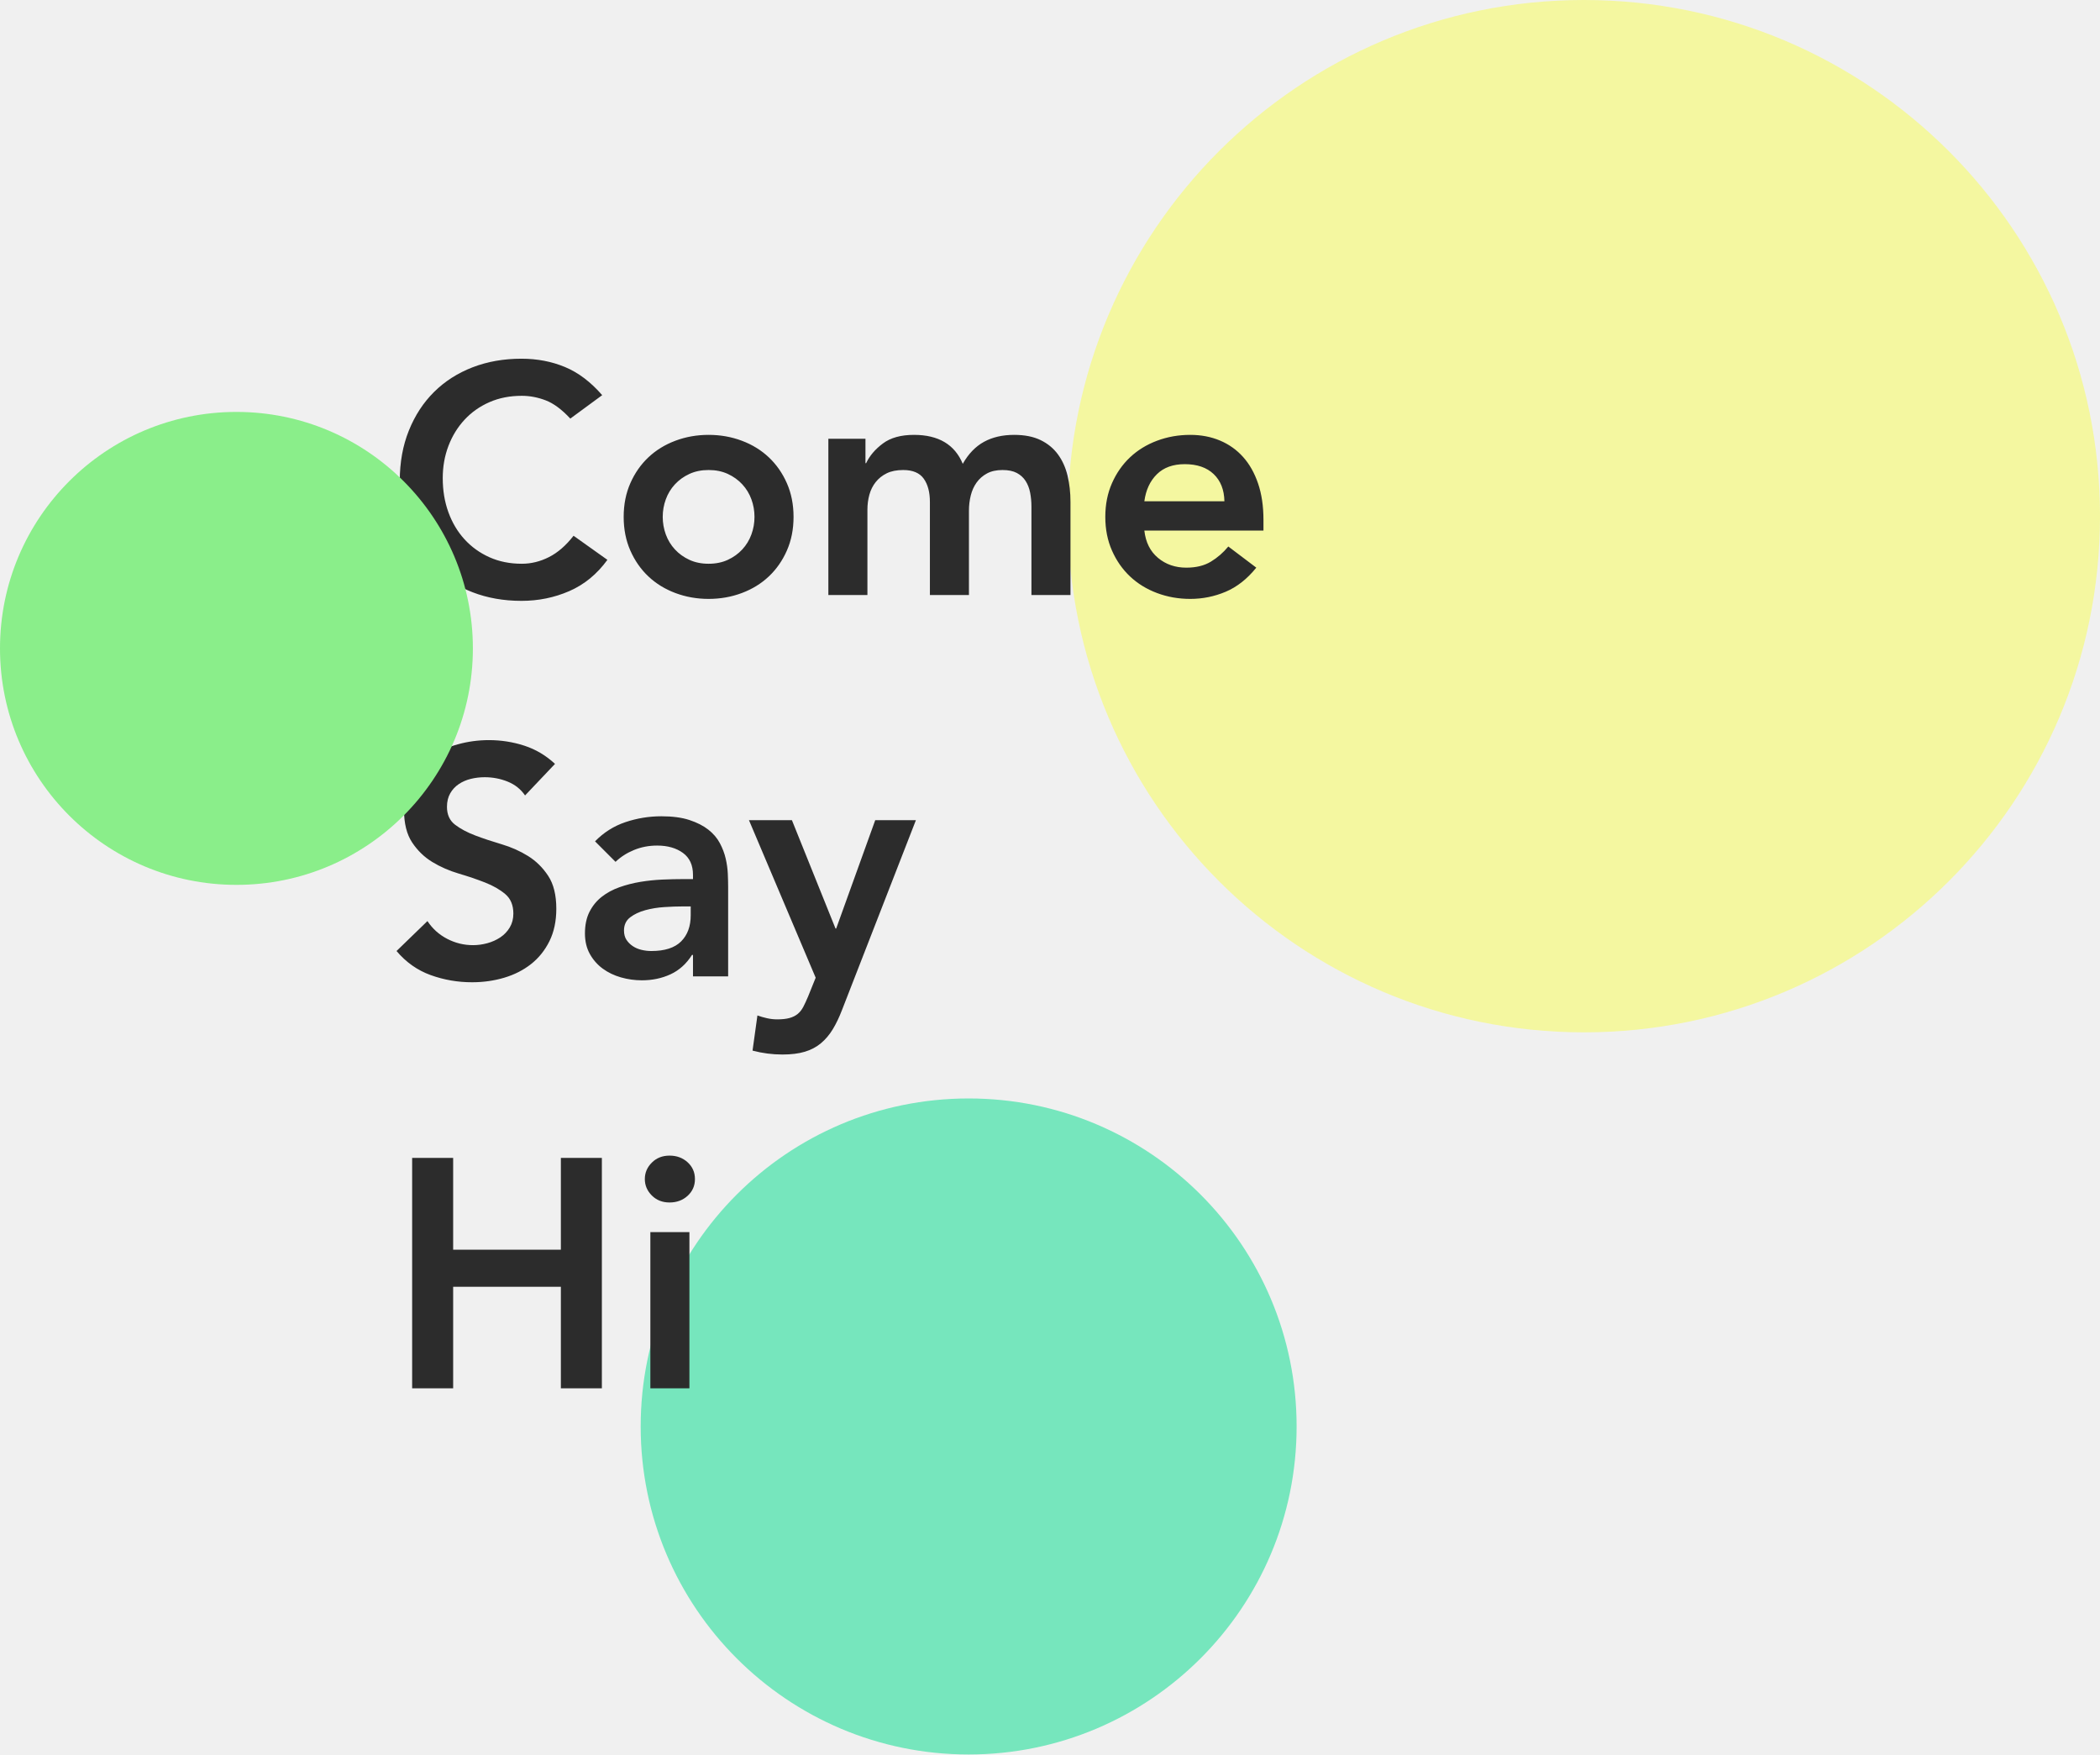
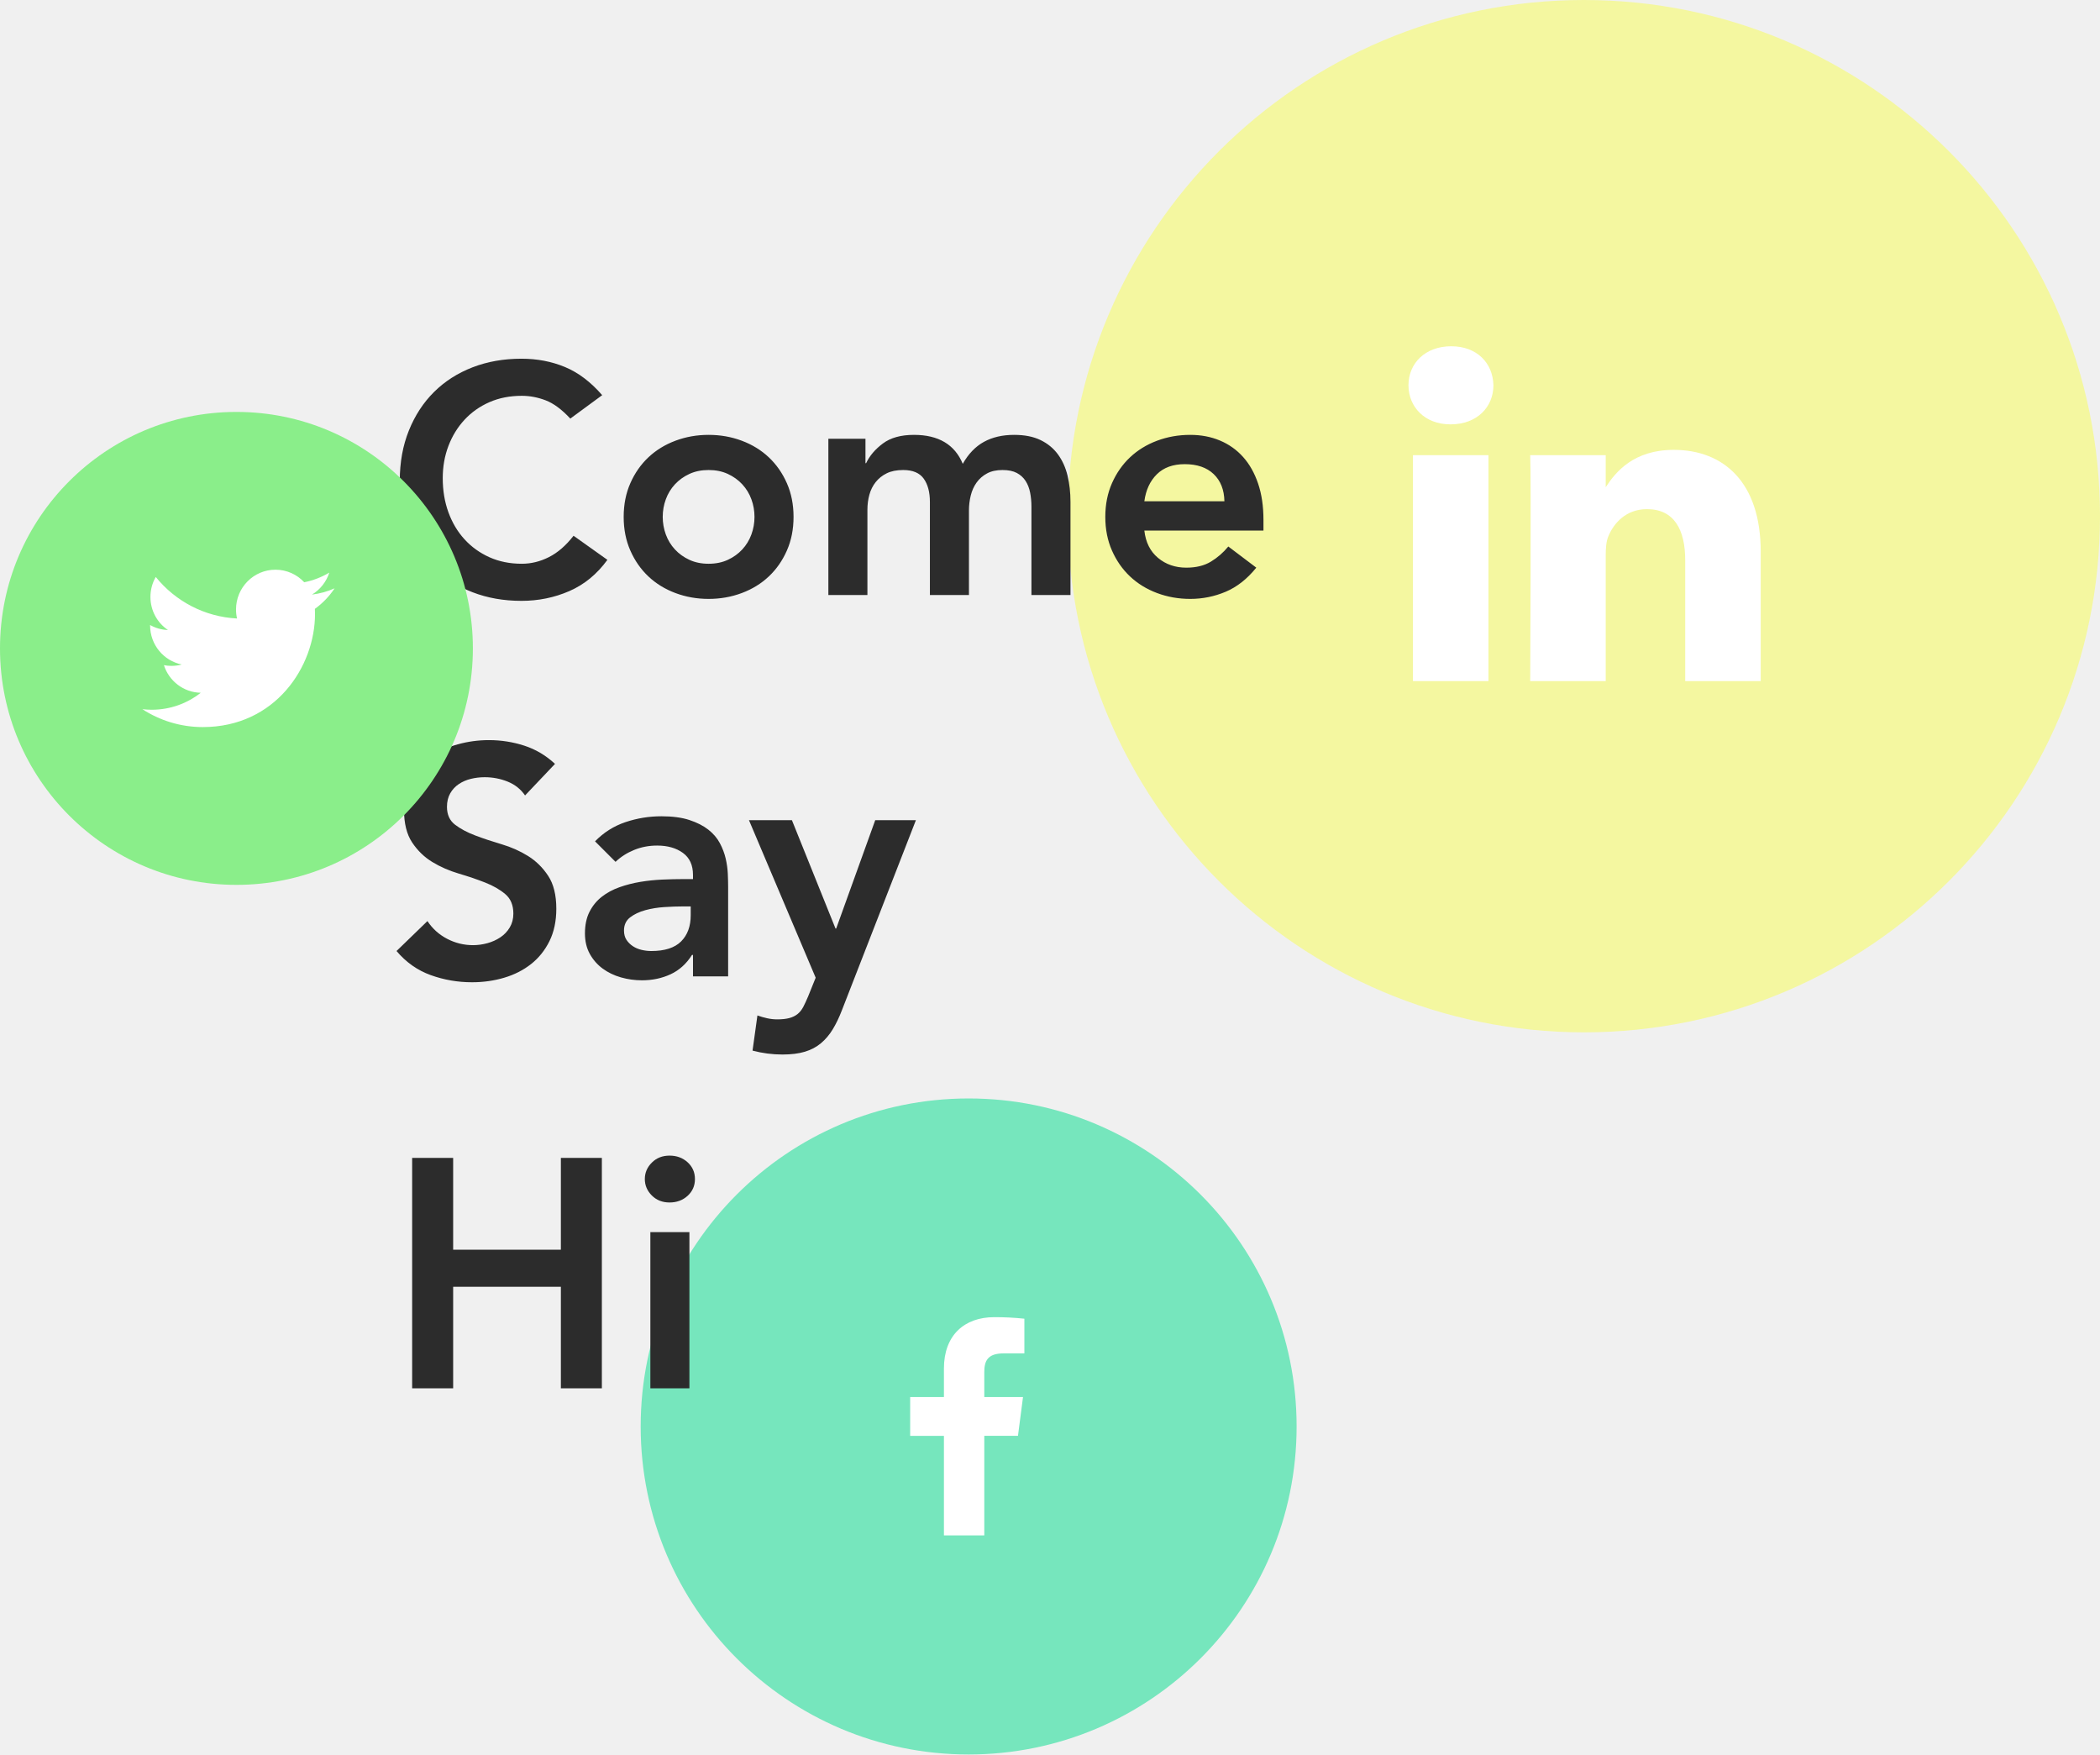
<svg xmlns="http://www.w3.org/2000/svg" width="413px" height="345px" viewBox="0 0 413 345" version="1.1">
  <defs />
  <g id="Page-1" stroke="none" stroke-width="1" fill="none" fill-rule="evenodd">
-     <g id="Desktop" transform="translate(-306, -133)">
-       <g id="Group" transform="translate(306, 133)">
-         <ellipse id="Oval-2" fill="#F4F7A0" cx="311.5" cy="101.5" rx="101.5" ry="101.5" />
-         <circle id="Oval" fill="#76E6BD" cx="190.5" cy="280.5" r="64.5" />
+     <g id="Desktop" transform="translate(-314, -109)">
+       <g id="Group" transform="translate(314, 109)">
+         <g id="Linkedin-Circle" transform="translate(210, 0)">
+           <ellipse id="Oval-2" fill="#F4F7A0" cx="101.5" cy="101.5" rx="101.5" ry="101.5" />
+           <g id="linkedin-logo" transform="translate(67, 68)" fill="#FFFFFF">
+             <g id="Capa_1">
+               <path d="M69.272,65.93 L54.424,65.93 L54.424,42.162 C54.424,36.191 52.277,32.117 46.903,32.117 C42.8,32.117 40.359,34.863 39.285,37.519 C38.893,38.469 38.792,39.79 38.792,41.12 L38.792,65.93 L23.94,65.93 C23.94,65.93 24.14,25.675 23.94,21.504 L38.791,21.504 L38.791,27.802 C38.761,27.849 38.722,27.899 38.693,27.945 L38.791,27.802 C40.764,24.779 44.288,20.461 52.175,20.461 C61.946,20.461 69.272,26.81 69.272,40.456 L69.272,65.93 Z M8.404,0.089 C3.323,0.089 0,3.404 0,7.763 C0,12.028 3.227,15.443 8.207,15.443 L8.306,15.443 C13.486,15.443 16.707,12.028 16.707,7.763 C16.609,3.404 13.486,0.089 8.404,0.089 L8.404,0.089 Z M0.882,65.93 L15.729,65.93 L15.729,21.504 L0.882,21.504 L0.882,65.93 L0.882,65.93 Z" id="LinkedIn" />
+             </g>
+           </g>
+         </g>
+         <g id="Facebook-Circle" transform="translate(126, 216)">
+           <circle id="Oval" fill="#76E6BD" cx="64.5" cy="64.5" r="64.5" />
+           <g id="FB" transform="translate(53, 43)" fill="#FFFFFF">
+             <g id="Shape">
+               <path d="M14.577,42.922 L14.577,23.343 L21.201,23.343 L22.192,15.713 L14.577,15.713 L14.577,10.843 C14.577,8.634 15.196,7.128 18.395,7.128 L22.461,7.128 L22.461,0.309 C20.49,0.101 18.51,0.001 16.528,0.008 C10.659,0.008 6.639,3.563 6.639,10.093 L6.639,15.721 L0,15.721 L0,23.351 L6.639,23.351 L6.639,42.922 L14.579,42.922 L14.577,42.922 Z" />
+             </g>
+           </g>
+         </g>
        <path d="M112.16,82.312 C110.496,80.52 108.885,79.325 107.328,78.728 C105.771,78.131 104.203,77.832 102.624,77.832 C100.277,77.832 98.155,78.248 96.256,79.08 C94.357,79.912 92.725,81.064 91.36,82.536 C89.995,84.008 88.939,85.725 88.192,87.688 C87.445,89.651 87.072,91.763 87.072,94.024 C87.072,96.456 87.445,98.696 88.192,100.744 C88.939,102.792 89.995,104.563 91.36,106.056 C92.725,107.549 94.357,108.723 96.256,109.576 C98.155,110.429 100.277,110.856 102.624,110.856 C104.459,110.856 106.24,110.419 107.968,109.544 C109.696,108.669 111.307,107.272 112.8,105.352 L119.456,110.088 C117.408,112.904 114.912,114.952 111.968,116.232 C109.024,117.512 105.888,118.152 102.56,118.152 C99.061,118.152 95.851,117.587 92.928,116.456 C90.005,115.325 87.488,113.725 85.376,111.656 C83.264,109.587 81.611,107.101 80.416,104.2 C79.221,101.299 78.624,98.077 78.624,94.536 C78.624,90.909 79.221,87.613 80.416,84.648 C81.611,81.683 83.264,79.155 85.376,77.064 C87.488,74.973 90.005,73.363 92.928,72.232 C95.851,71.101 99.061,70.536 102.56,70.536 C105.632,70.536 108.48,71.08 111.104,72.168 C113.728,73.256 116.171,75.101 118.432,77.704 L112.16,82.312 Z M122.656,101.64 C122.656,99.208 123.093,97 123.968,95.016 C124.843,93.032 126.027,91.336 127.52,89.928 C129.013,88.52 130.784,87.432 132.832,86.664 C134.88,85.896 137.056,85.512 139.36,85.512 C141.664,85.512 143.84,85.896 145.888,86.664 C147.936,87.432 149.707,88.52 151.2,89.928 C152.693,91.336 153.877,93.032 154.752,95.016 C155.627,97 156.064,99.208 156.064,101.64 C156.064,104.072 155.627,106.28 154.752,108.264 C153.877,110.248 152.693,111.944 151.2,113.352 C149.707,114.76 147.936,115.848 145.888,116.616 C143.84,117.384 141.664,117.768 139.36,117.768 C137.056,117.768 134.88,117.384 132.832,116.616 C130.784,115.848 129.013,114.76 127.52,113.352 C126.027,111.944 124.843,110.248 123.968,108.264 C123.093,106.28 122.656,104.072 122.656,101.64 L122.656,101.64 Z M130.336,101.64 C130.336,102.835 130.539,103.987 130.944,105.096 C131.349,106.205 131.947,107.187 132.736,108.04 C133.525,108.893 134.475,109.576 135.584,110.088 C136.693,110.6 137.952,110.856 139.36,110.856 C140.768,110.856 142.027,110.6 143.136,110.088 C144.245,109.576 145.195,108.893 145.984,108.04 C146.773,107.187 147.371,106.205 147.776,105.096 C148.181,103.987 148.384,102.835 148.384,101.64 C148.384,100.445 148.181,99.293 147.776,98.184 C147.371,97.075 146.773,96.093 145.984,95.24 C145.195,94.387 144.245,93.704 143.136,93.192 C142.027,92.68 140.768,92.424 139.36,92.424 C137.952,92.424 136.693,92.68 135.584,93.192 C134.475,93.704 133.525,94.387 132.736,95.24 C131.947,96.093 131.349,97.075 130.944,98.184 C130.539,99.293 130.336,100.445 130.336,101.64 L130.336,101.64 Z M162.912,86.28 L170.208,86.28 L170.208,91.08 L170.336,91.08 C171.019,89.629 172.117,88.339 173.632,87.208 C175.147,86.077 177.184,85.512 179.744,85.512 C184.565,85.512 187.765,87.411 189.344,91.208 C190.453,89.245 191.84,87.805 193.504,86.888 C195.168,85.971 197.152,85.512 199.456,85.512 C201.504,85.512 203.232,85.853 204.64,86.536 C206.048,87.219 207.189,88.157 208.064,89.352 C208.939,90.547 209.568,91.944 209.952,93.544 C210.336,95.144 210.528,96.861 210.528,98.696 L210.528,117 L202.848,117 L202.848,99.592 C202.848,98.653 202.763,97.747 202.592,96.872 C202.421,95.997 202.123,95.229 201.696,94.568 C201.269,93.907 200.693,93.384 199.968,93 C199.243,92.616 198.304,92.424 197.152,92.424 C195.957,92.424 194.944,92.648 194.112,93.096 C193.28,93.544 192.597,94.141 192.064,94.888 C191.531,95.635 191.147,96.488 190.912,97.448 C190.677,98.408 190.56,99.379 190.56,100.36 L190.56,117 L182.88,117 L182.88,98.696 C182.88,96.776 182.475,95.251 181.664,94.12 C180.853,92.989 179.509,92.424 177.632,92.424 C176.352,92.424 175.275,92.637 174.4,93.064 C173.525,93.491 172.8,94.067 172.224,94.792 C171.648,95.517 171.232,96.349 170.976,97.288 C170.72,98.227 170.592,99.208 170.592,100.232 L170.592,117 L162.912,117 L162.912,86.28 Z M225.056,104.328 C225.312,106.632 226.208,108.424 227.744,109.704 C229.28,110.984 231.136,111.624 233.312,111.624 C235.232,111.624 236.843,111.229 238.144,110.44 C239.445,109.651 240.587,108.659 241.568,107.464 L247.072,111.624 C245.28,113.843 243.275,115.421 241.056,116.36 C238.837,117.299 236.512,117.768 234.08,117.768 C231.776,117.768 229.6,117.384 227.552,116.616 C225.504,115.848 223.733,114.76 222.24,113.352 C220.747,111.944 219.563,110.248 218.688,108.264 C217.813,106.28 217.376,104.072 217.376,101.64 C217.376,99.208 217.813,97 218.688,95.016 C219.563,93.032 220.747,91.336 222.24,89.928 C223.733,88.52 225.504,87.432 227.552,86.664 C229.6,85.896 231.776,85.512 234.08,85.512 C236.213,85.512 238.165,85.885 239.936,86.632 C241.707,87.379 243.221,88.456 244.48,89.864 C245.739,91.272 246.72,93.011 247.424,95.08 C248.128,97.149 248.48,99.528 248.48,102.216 L248.48,104.328 L225.056,104.328 Z M240.8,98.568 C240.757,96.307 240.053,94.525 238.688,93.224 C237.323,91.923 235.424,91.272 232.992,91.272 C230.688,91.272 228.864,91.933 227.52,93.256 C226.176,94.579 225.355,96.349 225.056,98.568 L240.8,98.568 Z" id="Come" fill="#2C2C2C" />
        <path d="M81.056,227.688 L89.12,227.688 L89.12,245.736 L110.304,245.736 L110.304,227.688 L118.368,227.688 L118.368,273 L110.304,273 L110.304,253.032 L89.12,253.032 L89.12,273 L81.056,273 L81.056,227.688 Z M127.904,242.28 L135.584,242.28 L135.584,273 L127.904,273 L127.904,242.28 Z M126.816,231.848 C126.816,230.611 127.275,229.533 128.192,228.616 C129.109,227.699 130.272,227.24 131.68,227.24 C133.088,227.24 134.272,227.677 135.232,228.552 C136.192,229.427 136.672,230.525 136.672,231.848 C136.672,233.171 136.192,234.269 135.232,235.144 C134.272,236.019 133.088,236.456 131.68,236.456 C130.272,236.456 129.109,235.997 128.192,235.08 C127.275,234.163 126.816,233.085 126.816,231.848 L126.816,231.848 Z" id="Hi" fill="#2C2C2C" />
        <path d="M103.264,156.416 C102.411,155.179 101.269,154.272 99.84,153.696 C98.411,153.12 96.907,152.832 95.328,152.832 C94.389,152.832 93.483,152.939 92.608,153.152 C91.733,153.365 90.944,153.707 90.24,154.176 C89.536,154.645 88.971,155.253 88.544,156 C88.117,156.747 87.904,157.632 87.904,158.656 C87.904,160.192 88.437,161.365 89.504,162.176 C90.571,162.987 91.893,163.691 93.472,164.288 C95.051,164.885 96.779,165.461 98.656,166.016 C100.533,166.571 102.261,167.339 103.84,168.32 C105.419,169.301 106.741,170.603 107.808,172.224 C108.875,173.845 109.408,176 109.408,178.688 C109.408,181.12 108.96,183.243 108.064,185.056 C107.168,186.869 105.963,188.373 104.448,189.568 C102.933,190.763 101.173,191.659 99.168,192.256 C97.163,192.853 95.051,193.152 92.832,193.152 C90.016,193.152 87.307,192.683 84.704,191.744 C82.101,190.805 79.861,189.227 77.984,187.008 L84.064,181.12 C85.045,182.613 86.336,183.776 87.936,184.608 C89.536,185.44 91.232,185.856 93.024,185.856 C93.963,185.856 94.901,185.728 95.84,185.472 C96.779,185.216 97.632,184.832 98.4,184.32 C99.168,183.808 99.787,183.157 100.256,182.368 C100.725,181.579 100.96,180.672 100.96,179.648 C100.96,177.984 100.427,176.704 99.36,175.808 C98.293,174.912 96.971,174.155 95.392,173.536 C93.813,172.917 92.085,172.331 90.208,171.776 C88.331,171.221 86.603,170.464 85.024,169.504 C83.445,168.544 82.123,167.264 81.056,165.664 C79.989,164.064 79.456,161.92 79.456,159.232 C79.456,156.885 79.936,154.859 80.896,153.152 C81.856,151.445 83.115,150.027 84.672,148.896 C86.229,147.765 88.011,146.923 90.016,146.368 C92.021,145.813 94.069,145.536 96.16,145.536 C98.549,145.536 100.864,145.899 103.104,146.624 C105.344,147.349 107.36,148.544 109.152,150.208 L103.264,156.416 Z M136.288,187.776 L136.096,187.776 C134.987,189.525 133.579,190.795 131.872,191.584 C130.165,192.373 128.288,192.768 126.24,192.768 C124.832,192.768 123.456,192.576 122.112,192.192 C120.768,191.808 119.573,191.232 118.528,190.464 C117.483,189.696 116.64,188.736 116,187.584 C115.36,186.432 115.04,185.088 115.04,183.552 C115.04,181.888 115.339,180.469 115.936,179.296 C116.533,178.123 117.333,177.141 118.336,176.352 C119.339,175.563 120.501,174.933 121.824,174.464 C123.147,173.995 124.523,173.643 125.952,173.408 C127.381,173.173 128.821,173.024 130.272,172.96 C131.723,172.896 133.088,172.864 134.368,172.864 L136.288,172.864 L136.288,172.032 C136.288,170.112 135.627,168.672 134.304,167.712 C132.981,166.752 131.296,166.272 129.248,166.272 C127.627,166.272 126.112,166.56 124.704,167.136 C123.296,167.712 122.08,168.491 121.056,169.472 L117.024,165.44 C118.731,163.691 120.725,162.432 123.008,161.664 C125.291,160.896 127.648,160.512 130.08,160.512 C132.256,160.512 134.091,160.757 135.584,161.248 C137.077,161.739 138.315,162.368 139.296,163.136 C140.277,163.904 141.035,164.789 141.568,165.792 C142.101,166.795 142.485,167.808 142.72,168.832 C142.955,169.856 143.093,170.848 143.136,171.808 C143.179,172.768 143.2,173.611 143.2,174.336 L143.2,192 L136.288,192 L136.288,187.776 Z M135.84,178.24 L134.24,178.24 C133.173,178.24 131.979,178.283 130.656,178.368 C129.333,178.453 128.085,178.656 126.912,178.976 C125.739,179.296 124.747,179.765 123.936,180.384 C123.125,181.003 122.72,181.867 122.72,182.976 C122.72,183.701 122.88,184.309 123.2,184.8 C123.52,185.291 123.936,185.707 124.448,186.048 C124.96,186.389 125.536,186.635 126.176,186.784 C126.816,186.933 127.456,187.008 128.096,187.008 C130.741,187.008 132.693,186.379 133.952,185.12 C135.211,183.861 135.84,182.144 135.84,179.968 L135.84,178.24 Z M147.296,161.28 L155.744,161.28 L164.32,182.592 L164.448,182.592 L172.128,161.28 L180.128,161.28 L165.6,198.592 C165.045,200.043 164.437,201.312 163.776,202.4 C163.115,203.488 162.336,204.405 161.44,205.152 C160.544,205.899 159.488,206.453 158.272,206.816 C157.056,207.179 155.595,207.36 153.888,207.36 C151.883,207.36 149.92,207.104 148,206.592 L148.96,199.68 C149.557,199.893 150.187,200.075 150.848,200.224 C151.509,200.373 152.181,200.448 152.864,200.448 C153.803,200.448 154.592,200.363 155.232,200.192 C155.872,200.021 156.416,199.755 156.864,199.392 C157.312,199.029 157.685,198.56 157.984,197.984 C158.283,197.408 158.603,196.715 158.944,195.904 L160.416,192.256 L147.296,161.28 Z" id="Say" fill="#2C2C2C" />
-         <circle id="Oval-3" fill="#8AEE8A" cx="46.5" cy="127.5" r="46.5" />
+         <g id="Twitter-Circle" transform="translate(0, 81)">
+           <circle id="Oval-3" fill="#8AEE8A" cx="46.5" cy="46.5" r="46.5" />
+           <g id="twitter-logo-silhouette" transform="translate(28, 31)" fill="#FFFFFF">
+             <g id="Capa_1">
+               <path d="M37.805,3.689 C36.413,4.31 34.92,4.731 33.352,4.92 C34.954,3.953 36.18,2.42 36.761,0.599 C35.258,1.494 33.6,2.144 31.833,2.496 C30.418,0.975 28.405,0.027 26.173,0.027 C21.89,0.027 18.417,3.527 18.417,7.841 C18.417,8.452 18.485,9.05 18.618,9.621 C12.173,9.295 6.459,6.184 2.634,1.456 C1.965,2.608 1.585,3.951 1.585,5.384 C1.585,8.095 2.955,10.488 5.034,11.887 C3.763,11.845 2.568,11.492 1.521,10.907 L1.521,11.004 C1.521,14.789 4.196,17.948 7.741,18.667 C7.092,18.844 6.407,18.941 5.698,18.941 C5.197,18.941 4.713,18.891 4.238,18.796 C5.226,21.903 8.089,24.162 11.481,24.224 C8.828,26.319 5.483,27.564 1.85,27.564 C1.224,27.564 0.607,27.526 6.17726767e-05,27.456 C3.433,29.678 7.508,30.973 11.887,30.973 C26.154,30.973 33.952,19.065 33.952,8.738 L33.926,7.726 C35.45,6.631 36.768,5.255 37.805,3.689 L37.805,3.689 Z" id="Shape" />
+             </g>
+           </g>
+         </g>
      </g>
    </g>
  </g>
</svg>
